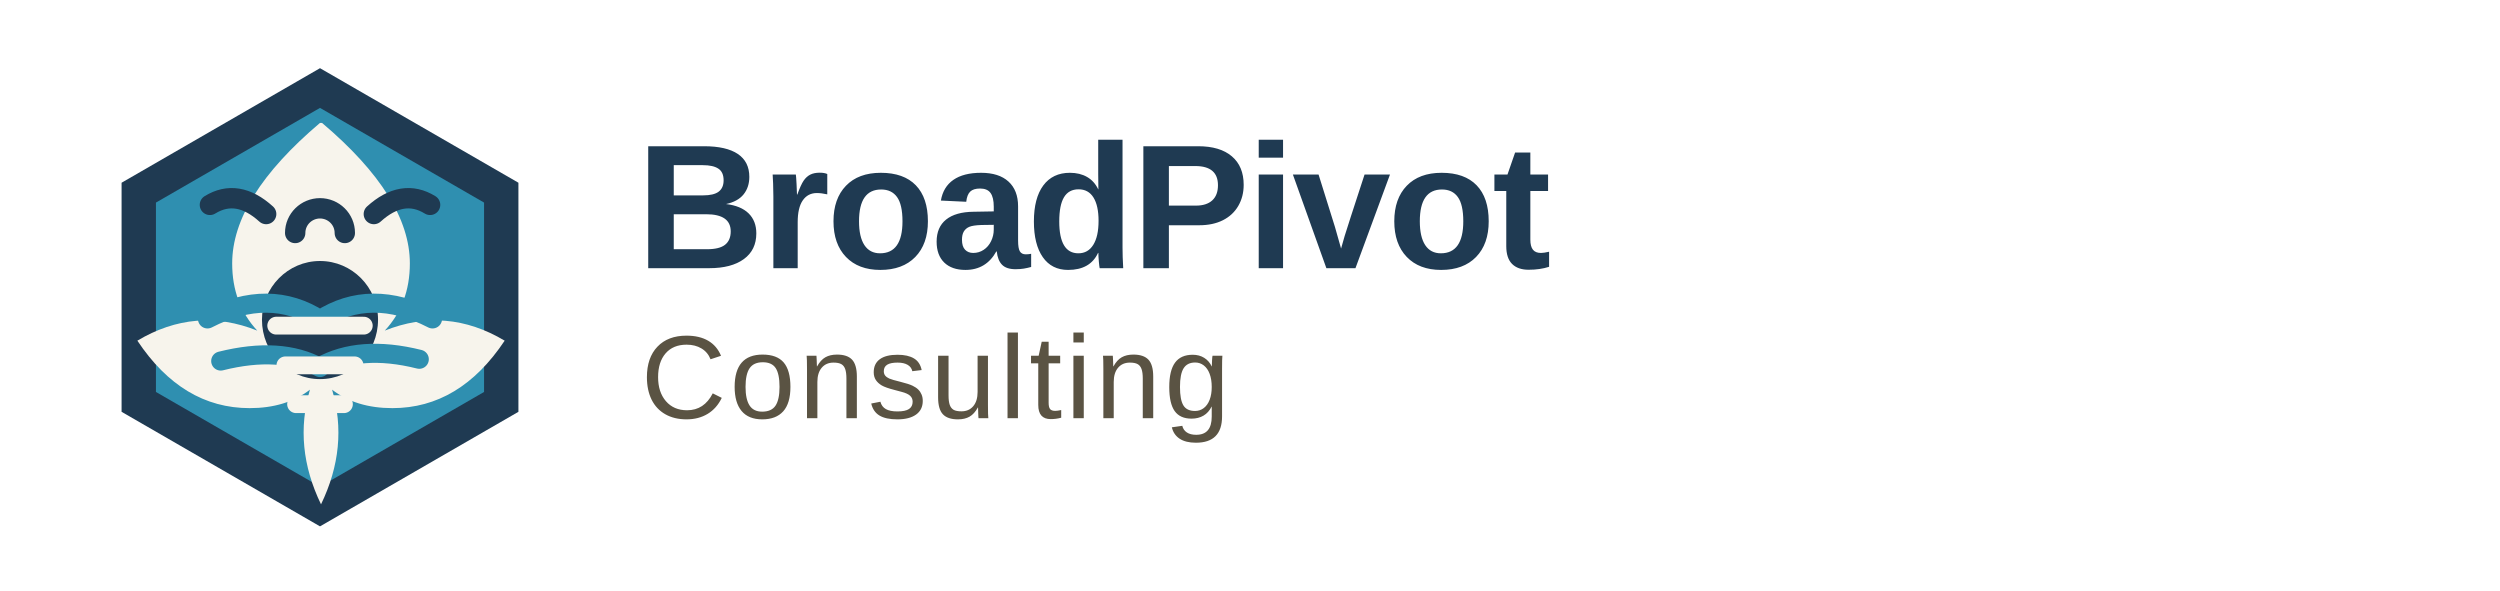
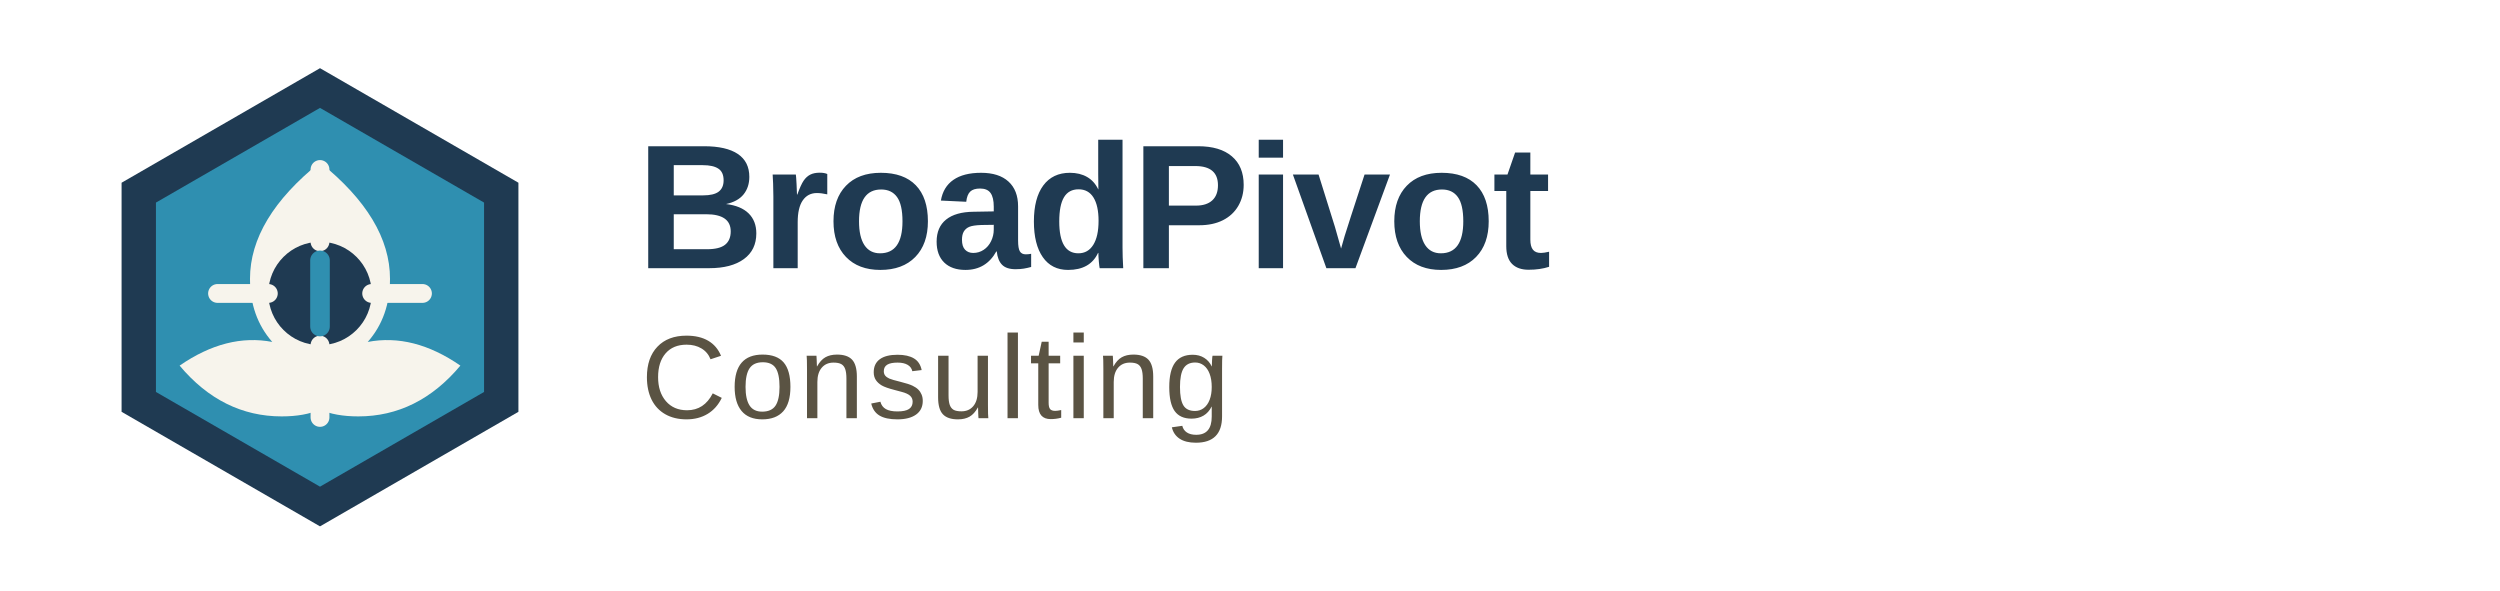
<svg xmlns="http://www.w3.org/2000/svg" width="1100" height="260" viewBox="0 0 1100 260" fill="none">
  <g transform="translate(40 30) scale(.56)">
    <path d="M180 0 335.9 90v180L180 360 24.1 270V90L180 0Z" fill="#1f3a52" />
    <path d="M180 31.2 308.9 105.6v148.8L180 328.8 51.1 254.4V105.6L180 31.2Z" fill="#2f8fb0" />
-     <path d="M180 43c-46.1 39-69 75.8-69 110.4 0 21.1 6.6 38.7 19.7 52.8-32.3-12.9-63.7-10.3-94.2 7.9 23.5 35.3 52.9 53 88.2 53 19 0 34.8-4.8 47.4-14.5-8.8 29.9-5.9 59.9 8.7 90.1 14.6-30.2 17.5-60.2 8.7-90.1 12.6 9.7 28.4 14.5 47.4 14.5 35.3 0 64.7-17.7 88.2-53-30.5-18.2-61.9-20.8-94.2-7.9 13.1-14.1 19.7-31.7 19.7-52.8 0-34.6-22.9-71.4-69-110.4Z" fill="#f7f4ec" />
-     <path d="M180 151.5c25.2 0 45.6 20.7 45.6 46.1 0 25.9-20.4 46.7-45.6 46.7s-45.6-20.8-45.6-46.7c0-25.4 20.4-46.1 45.6-46.1Z" fill="#1f3a52" />
-     <path d="M160.5 129.5c0-10.9 8.9-19.4 19.5-19.4s19.5 8.5 19.5 19.4m-61.8-14.9c-15-13.6-29.8-16.1-44.2-7.2m128.8 7.2c15-13.6 29.8-16.1 44.2-7.2" stroke="#1f3a52" stroke-width="16" stroke-linecap="round" />
-     <path d="M91.6 197c32.4-16.7 61.9-16.5 88.4.6m88.4-.6c-32.4-16.7-61.9-16.5-88.4.6m-78 32.5c31.2-7.8 57.2-6.3 78 5.1m78-6.5c-31.2-7.8-57.2-5.8-78 5.8" stroke="#2f8fb0" stroke-width="15" stroke-linecap="round" />
-     <path d="M145.6 202.3h68.8M152.8 233.5h54.4M161.2 264h37.6" stroke="#f7f4ec" stroke-width="14" stroke-linecap="round" />
+     <path d="M180 74c-36.6 29.4-55 59.9-55 91.5 0 19.8 5.8 36.3 17.5 49.6-23.9-4.6-48.2 1.6-72.8 18.6 22.3 26.6 49.1 39.9 80.2 39.9 12 0 22-1.8 30.1-5.4 8.1 3.6 18.1 5.4 30.1 5.4 31.1 0 57.9-13.3 80.2-39.9-24.6-17-48.9-23.2-72.8-18.6 11.7-13.3 17.5-29.8 17.5-49.6 0-31.6-18.4-62.1-55-91.5Z" fill="#f7f4ec" />
+     <path d="M180 136.4c22.4 0 40.6 18.2 40.6 40.6s-18.2 40.6-40.6 40.6-40.6-18.2-40.6-40.6 18.2-40.6 40.6-40.6Z" fill="#1f3a52" />
+     <path d="M180 79.6v56.8M180 217.6v56.8M99.5 177h39.9M220.6 177h39.9" stroke="#f7f4ec" stroke-width="14.8" stroke-linecap="round" />
+     <path d="M180 151v52" stroke="#2f8fb0" stroke-width="15.4" stroke-linecap="round" />
  </g>
  <text x="280" y="118" fill="#1f3a52" font-family="Avenir Next, Helvetica Neue, Arial, sans-serif" font-size="78" font-weight="600" letter-spacing="-1.5">BroadPivot</text>
  <text x="282" y="184" fill="#5a5343" font-family="Avenir Next, Helvetica Neue, Arial, sans-serif" font-size="52" font-weight="400" letter-spacing="1.5">Consulting</text>
</svg>
